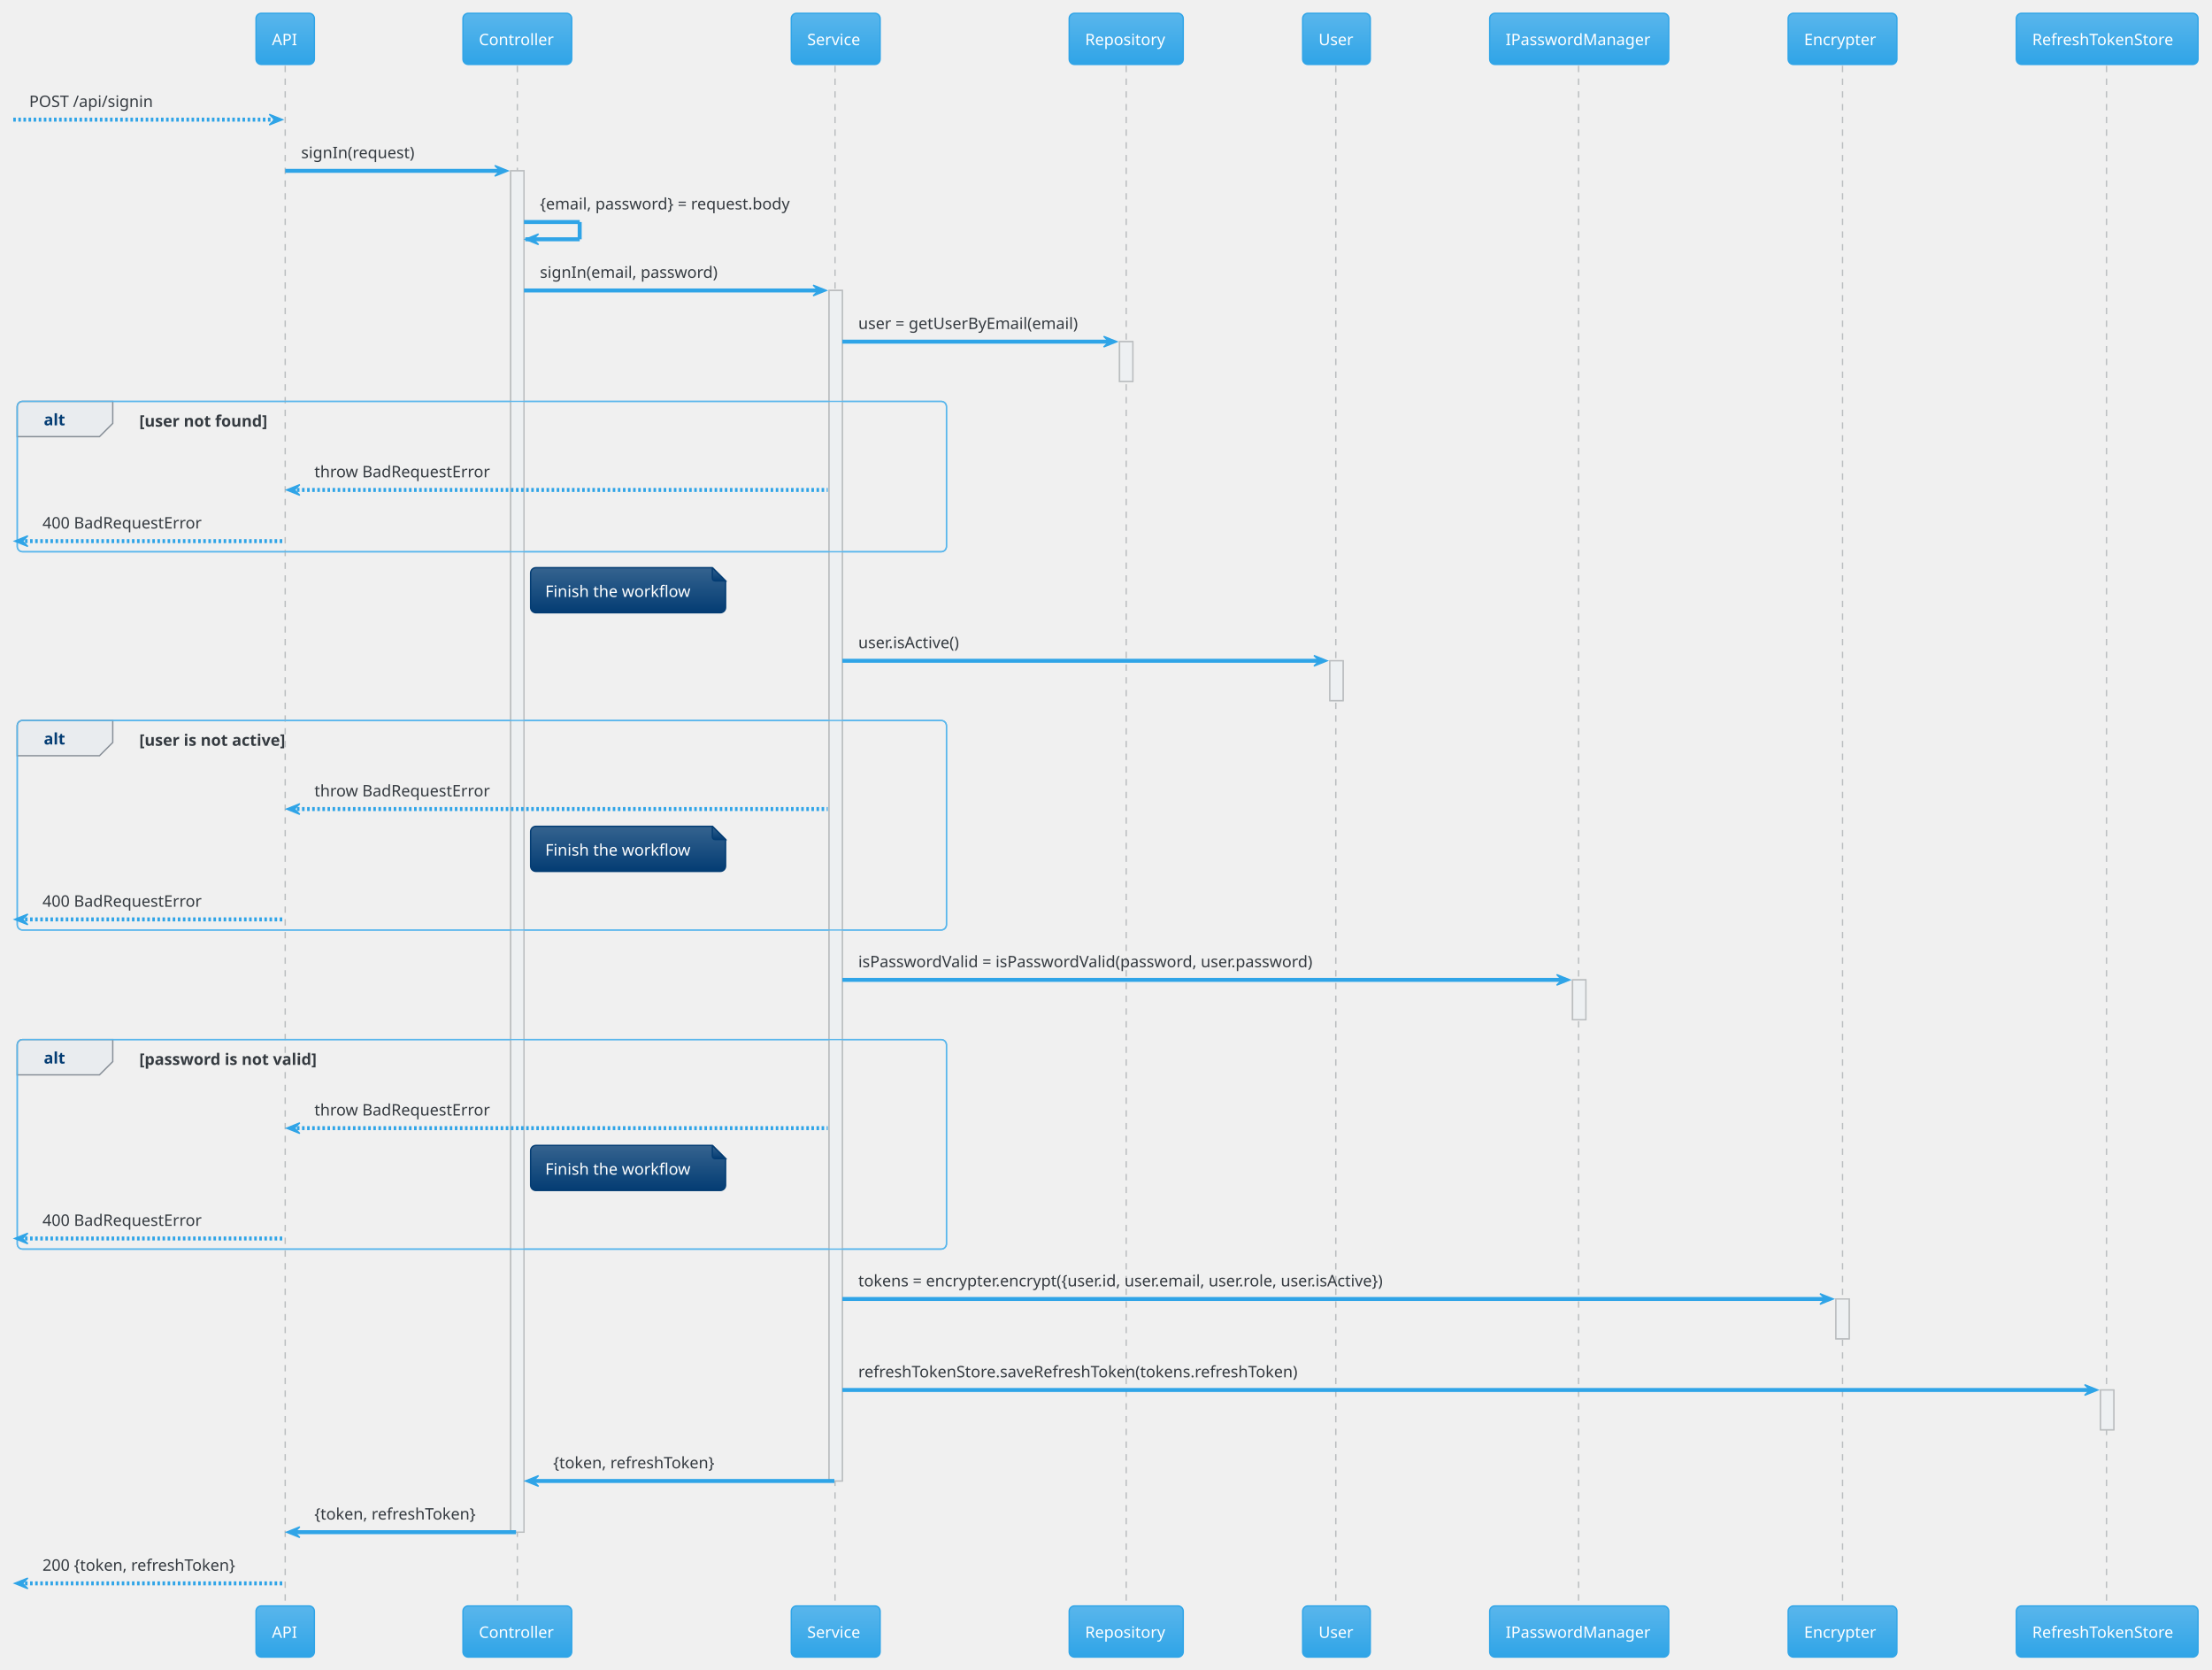
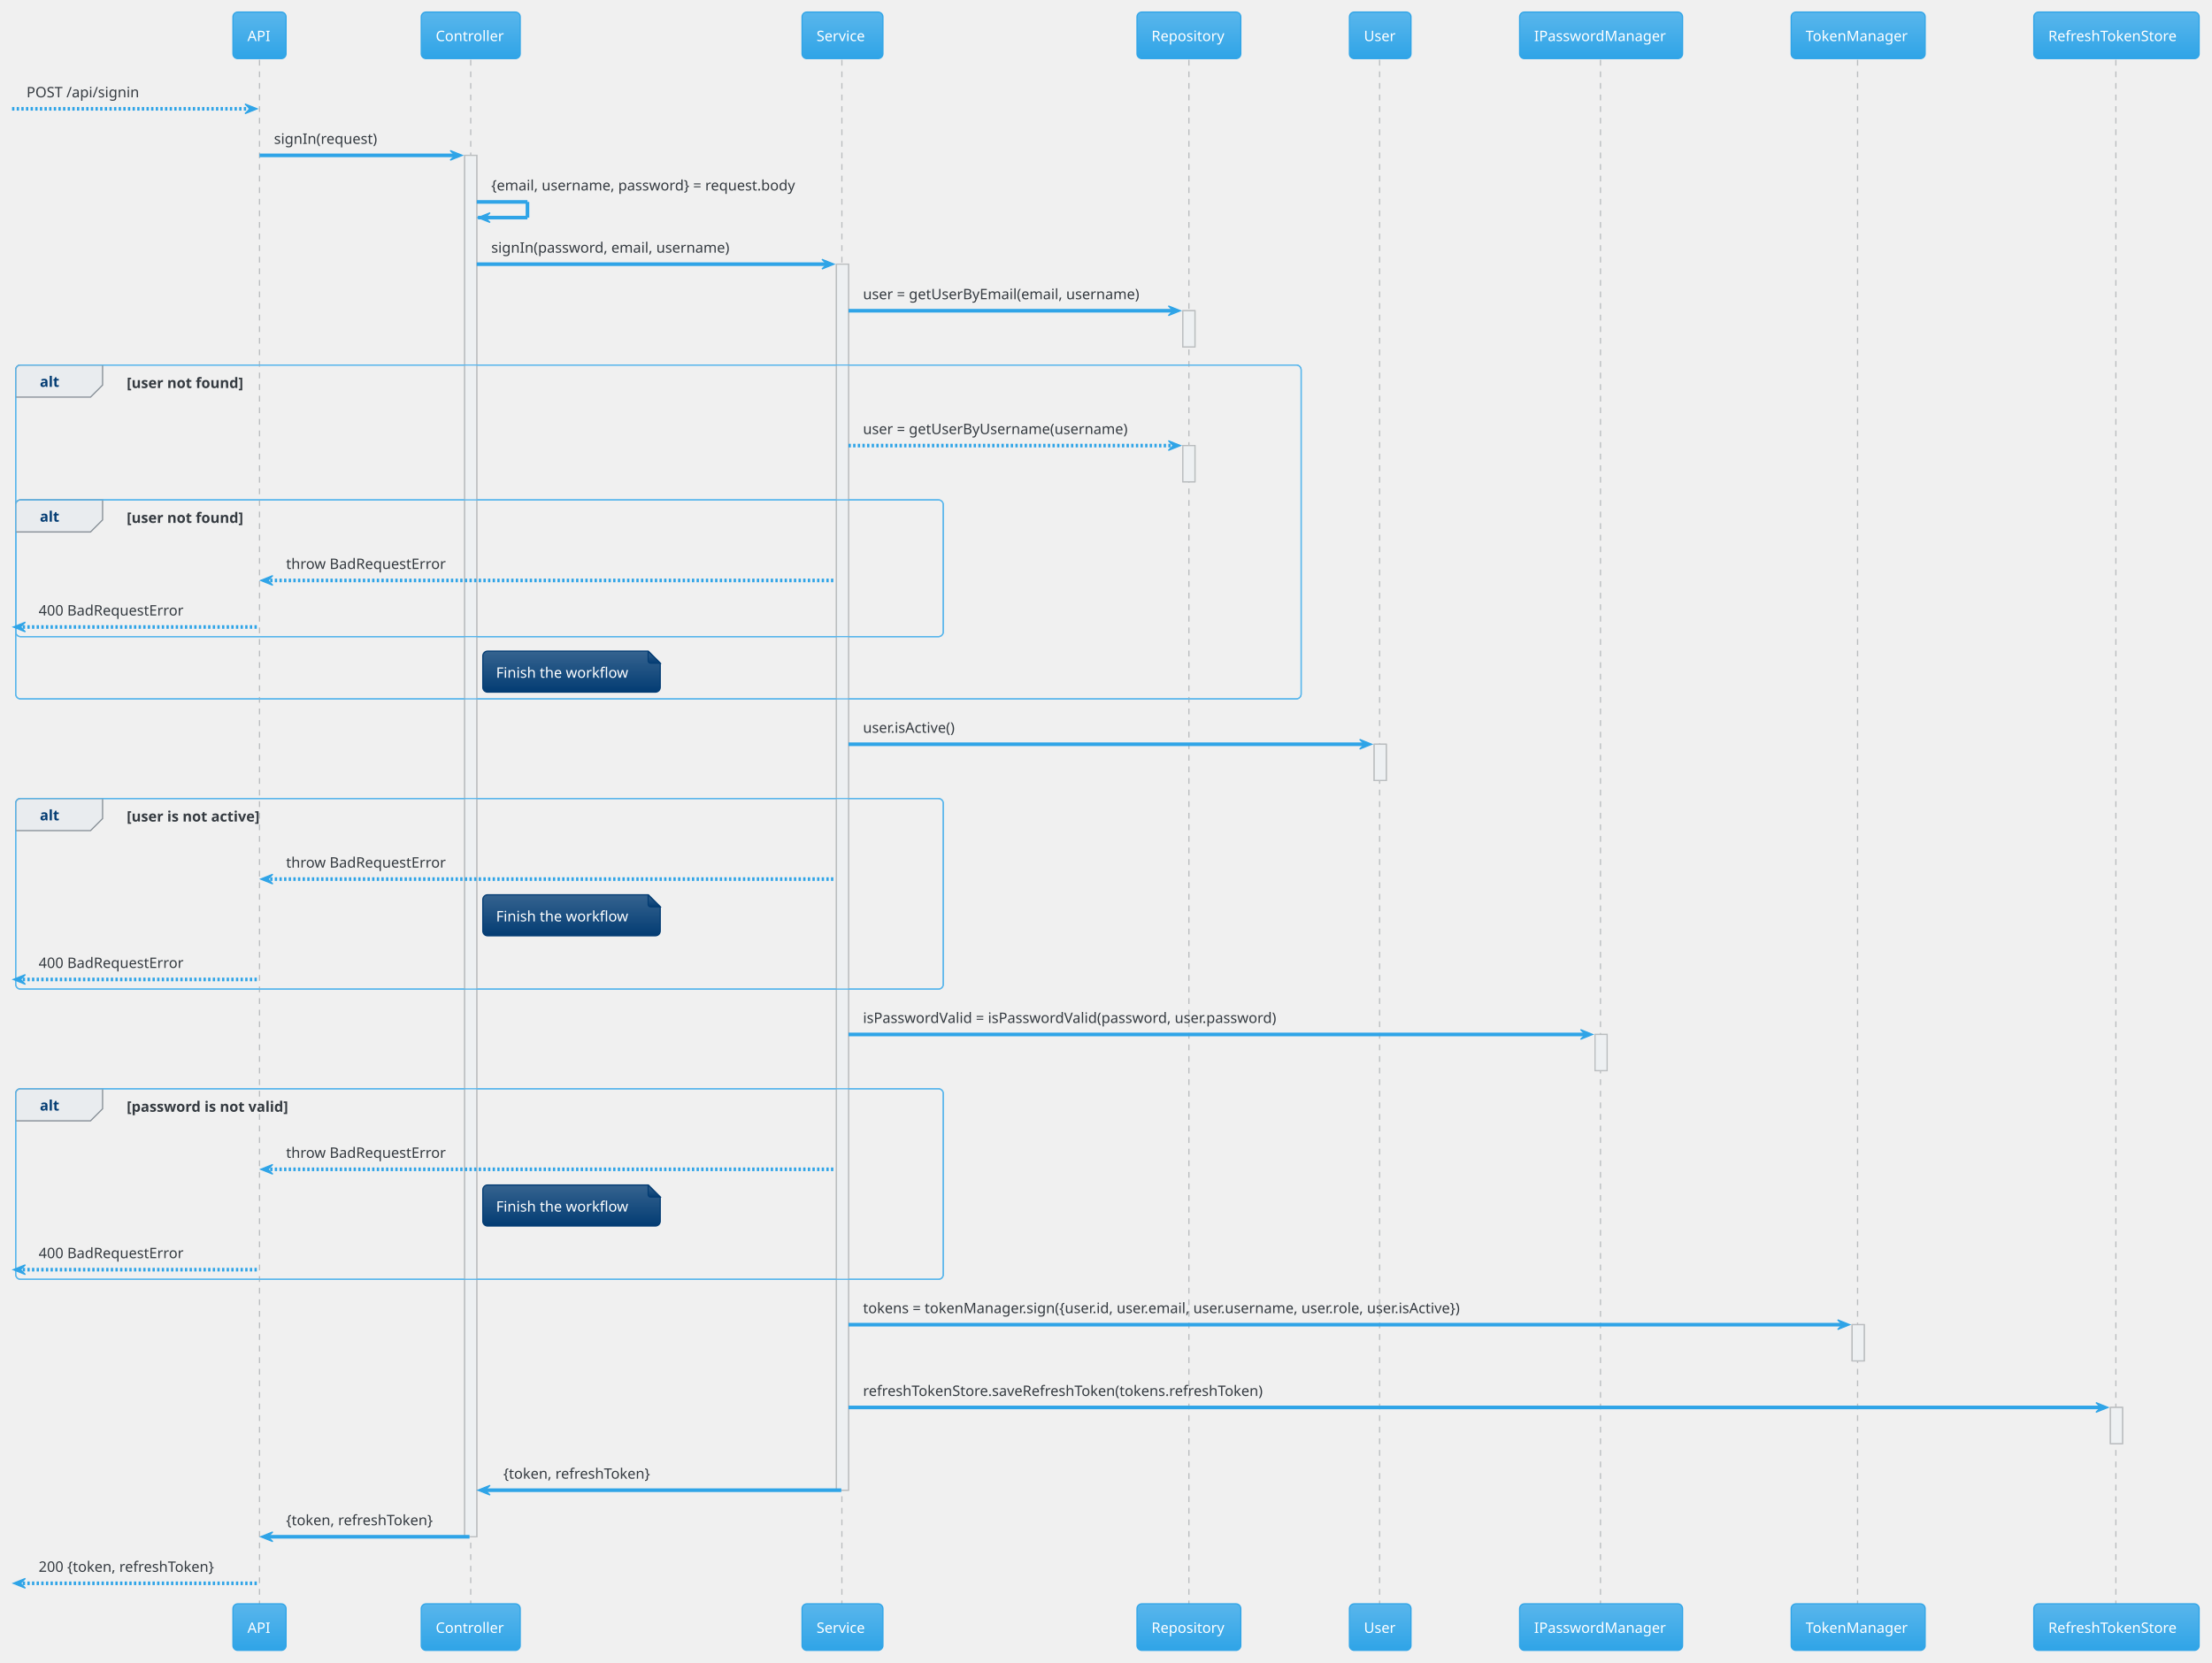
- <svg xmlns="http://www.w3.org/2000/svg" contentStyleType="text/css" height="1311.458px" preserveAspectRatio="none" style="width:1737px;height:1311px;" version="1.1" viewBox="0 0 1737 1311" width="1737.5px" zoomAndPan="magnify">
+ <svg xmlns="http://www.w3.org/2000/svg" contentStyleType="text/css" height="1435.417px" preserveAspectRatio="none" style="width:1909px;height:1435px;" version="1.1" viewBox="0 0 1909 1435" width="1909.375px" zoomAndPan="magnify">
  <defs>
-     <linearGradient id="gxupwknqkyys20" x1="50%" x2="50%" y1="0%" y2="100%">
+     <linearGradient id="gibbcg95zf14k0" x1="50%" x2="50%" y1="0%" y2="100%">
      <stop offset="0%" stop-color="#59B6EC" />
      <stop offset="100%" stop-color="#2FA4E7" />
    </linearGradient>
-     <linearGradient id="gxupwknqkyys21" x1="50%" x2="50%" y1="0%" y2="100%">
+     <linearGradient id="gibbcg95zf14k1" x1="50%" x2="50%" y1="0%" y2="100%">
      <stop offset="0%" stop-color="#35638F" />
      <stop offset="100%" stop-color="#033C73" />
    </linearGradient>
  </defs>
  <g>
-     <rect fill="#EDF0F2" height="1068.766" style="stroke:#BABDBF;stroke-width:1.042;" width="10.417" x="401.042" y="134.117" />
-     <rect fill="#EDF0F2" height="934.65" style="stroke:#BABDBF;stroke-width:1.042;" width="10.417" x="651.042" y="228.042" />
-     <rect fill="#EDF0F2" height="31.25" style="stroke:#BABDBF;stroke-width:1.042;" width="10.417" x="879.167" y="268.233" />
-     <rect fill="#EDF0F2" height="31.25" style="stroke:#BABDBF;stroke-width:1.042;" width="10.417" x="1044.271" y="518.758" />
-     <rect fill="#EDF0F2" height="31.25" style="stroke:#BABDBF;stroke-width:1.042;" width="10.417" x="1234.896" y="769.283" />
-     <rect fill="#EDF0F2" height="31.25" style="stroke:#BABDBF;stroke-width:1.042;" width="10.417" x="1441.667" y="1019.808" />
-     <rect fill="#EDF0F2" height="31.25" style="stroke:#BABDBF;stroke-width:1.042;" width="10.417" x="1649.479" y="1091.25" />
-     <rect fill="none" height="118.058" rx="4.167" ry="4.167" style="stroke:#59B6EC;stroke-width:1.042;" width="729.688" x="13.542" y="315.108" />
-     <rect fill="none" height="164.5" rx="4.167" ry="4.167" style="stroke:#59B6EC;stroke-width:1.042;" width="729.688" x="13.542" y="565.633" />
-     <rect fill="none" height="164.5" rx="4.167" ry="4.167" style="stroke:#59B6EC;stroke-width:1.042;" width="729.688" x="13.542" y="816.158" />
-     <line style="stroke:#BABDBF;stroke-width:1.042;stroke-dasharray:5.0,5.0;" x1="223.958" x2="223.958" y1="51.65" y2="1261.824" />
-     <line style="stroke:#BABDBF;stroke-width:1.042;stroke-dasharray:5.0,5.0;" x1="406.25" x2="406.25" y1="51.65" y2="1261.824" />
-     <line style="stroke:#BABDBF;stroke-width:1.042;stroke-dasharray:5.0,5.0;" x1="655.729" x2="655.729" y1="51.65" y2="1261.824" />
-     <line style="stroke:#BABDBF;stroke-width:1.042;stroke-dasharray:5.0,5.0;" x1="884.375" x2="884.375" y1="51.65" y2="1261.824" />
-     <line style="stroke:#BABDBF;stroke-width:1.042;stroke-dasharray:5.0,5.0;" x1="1048.958" x2="1048.958" y1="51.65" y2="1261.824" />
-     <line style="stroke:#BABDBF;stroke-width:1.042;stroke-dasharray:5.0,5.0;" x1="1239.583" x2="1239.583" y1="51.65" y2="1261.824" />
-     <line style="stroke:#BABDBF;stroke-width:1.042;stroke-dasharray:5.0,5.0;" x1="1446.875" x2="1446.875" y1="51.65" y2="1261.824" />
-     <line style="stroke:#BABDBF;stroke-width:1.042;stroke-dasharray:5.0,5.0;" x1="1654.167" x2="1654.167" y1="51.65" y2="1261.824" />
-     <rect fill="url(#gxupwknqkyys20)" height="40.192" rx="4.167" ry="4.167" style="stroke:#2FA4E7;stroke-width:1.042;" width="45.833" x="201.042" y="10.417" />
+     <rect fill="#EDF0F2" height="1192.466" style="stroke:#BABDBF;stroke-width:1.042;" width="10.417" x="401.042" y="134.117" />
+     <rect fill="#EDF0F2" height="1058.35" style="stroke:#BABDBF;stroke-width:1.042;" width="10.417" x="721.875" y="228.042" />
+     <rect fill="#EDF0F2" height="31.25" style="stroke:#BABDBF;stroke-width:1.042;" width="10.417" x="1020.833" y="268.233" />
+     <rect fill="#EDF0F2" height="31.25" style="stroke:#BABDBF;stroke-width:1.042;" width="10.417" x="1020.833" y="384.642" />
+     <rect fill="#EDF0F2" height="31.25" style="stroke:#BABDBF;stroke-width:1.042;" width="10.417" x="1185.938" y="642.458" />
+     <rect fill="#EDF0F2" height="31.25" style="stroke:#BABDBF;stroke-width:1.042;" width="10.417" x="1376.562" y="892.983" />
+     <rect fill="#EDF0F2" height="31.25" style="stroke:#BABDBF;stroke-width:1.042;" width="10.417" x="1598.438" y="1143.508" />
+     <rect fill="#EDF0F2" height="31.25" style="stroke:#BABDBF;stroke-width:1.042;" width="10.417" x="1821.354" y="1214.949" />
+     <rect fill="none" height="288.2" rx="4.167" ry="4.167" style="stroke:#59B6EC;stroke-width:1.042;" width="1109.375" x="13.542" y="315.108" />
+     <rect fill="none" height="118.058" rx="4.167" ry="4.167" style="stroke:#59B6EC;stroke-width:1.042;" width="800.521" x="13.542" y="431.517" />
+     <rect fill="none" height="164.5" rx="4.167" ry="4.167" style="stroke:#59B6EC;stroke-width:1.042;" width="800.521" x="13.542" y="689.333" />
+     <rect fill="none" height="164.5" rx="4.167" ry="4.167" style="stroke:#59B6EC;stroke-width:1.042;" width="800.521" x="13.542" y="939.858" />
+     <line style="stroke:#BABDBF;stroke-width:1.042;stroke-dasharray:5.0,5.0;" x1="223.958" x2="223.958" y1="51.65" y2="1385.524" />
+     <line style="stroke:#BABDBF;stroke-width:1.042;stroke-dasharray:5.0,5.0;" x1="406.25" x2="406.25" y1="51.65" y2="1385.524" />
+     <line style="stroke:#BABDBF;stroke-width:1.042;stroke-dasharray:5.0,5.0;" x1="726.562" x2="726.562" y1="51.65" y2="1385.524" />
+     <line style="stroke:#BABDBF;stroke-width:1.042;stroke-dasharray:5.0,5.0;" x1="1026.042" x2="1026.042" y1="51.65" y2="1385.524" />
+     <line style="stroke:#BABDBF;stroke-width:1.042;stroke-dasharray:5.0,5.0;" x1="1190.625" x2="1190.625" y1="51.65" y2="1385.524" />
+     <line style="stroke:#BABDBF;stroke-width:1.042;stroke-dasharray:5.0,5.0;" x1="1381.25" x2="1381.25" y1="51.65" y2="1385.524" />
+     <line style="stroke:#BABDBF;stroke-width:1.042;stroke-dasharray:5.0,5.0;" x1="1603.125" x2="1603.125" y1="51.65" y2="1385.524" />
+     <line style="stroke:#BABDBF;stroke-width:1.042;stroke-dasharray:5.0,5.0;" x1="1826.042" x2="1826.042" y1="51.65" y2="1385.524" />
+     <rect fill="url(#gibbcg95zf14k0)" height="40.192" rx="4.167" ry="4.167" style="stroke:#2FA4E7;stroke-width:1.042;" width="45.833" x="201.042" y="10.417" />
    <text fill="#FFFFFF" font-family="Verdana" font-size="12.5" lengthAdjust="spacing" textLength="20.833" x="213.542" y="35.484">API</text>
-     <rect fill="url(#gxupwknqkyys20)" height="40.192" rx="4.167" ry="4.167" style="stroke:#2FA4E7;stroke-width:1.042;" width="45.833" x="201.042" y="1260.783" />
-     <text fill="#FFFFFF" font-family="Verdana" font-size="12.5" lengthAdjust="spacing" textLength="20.833" x="213.542" y="1285.85">API</text>
-     <rect fill="url(#gxupwknqkyys20)" height="40.192" rx="4.167" ry="4.167" style="stroke:#2FA4E7;stroke-width:1.042;" width="85.417" x="363.542" y="10.417" />
+     <rect fill="url(#gibbcg95zf14k0)" height="40.192" rx="4.167" ry="4.167" style="stroke:#2FA4E7;stroke-width:1.042;" width="45.833" x="201.042" y="1384.483" />
+     <text fill="#FFFFFF" font-family="Verdana" font-size="12.5" lengthAdjust="spacing" textLength="20.833" x="213.542" y="1409.55">API</text>
+     <rect fill="url(#gibbcg95zf14k0)" height="40.192" rx="4.167" ry="4.167" style="stroke:#2FA4E7;stroke-width:1.042;" width="85.417" x="363.542" y="10.417" />
    <text fill="#FFFFFF" font-family="Verdana" font-size="12.5" lengthAdjust="spacing" textLength="60.417" x="376.042" y="35.484">Controller</text>
-     <rect fill="url(#gxupwknqkyys20)" height="40.192" rx="4.167" ry="4.167" style="stroke:#2FA4E7;stroke-width:1.042;" width="85.417" x="363.542" y="1260.783" />
-     <text fill="#FFFFFF" font-family="Verdana" font-size="12.5" lengthAdjust="spacing" textLength="60.417" x="376.042" y="1285.85">Controller</text>
-     <rect fill="url(#gxupwknqkyys20)" height="40.192" rx="4.167" ry="4.167" style="stroke:#2FA4E7;stroke-width:1.042;" width="69.792" x="621.354" y="10.417" />
-     <text fill="#FFFFFF" font-family="Verdana" font-size="12.5" lengthAdjust="spacing" textLength="44.792" x="633.854" y="35.484">Service</text>
-     <rect fill="url(#gxupwknqkyys20)" height="40.192" rx="4.167" ry="4.167" style="stroke:#2FA4E7;stroke-width:1.042;" width="69.792" x="621.354" y="1260.783" />
-     <text fill="#FFFFFF" font-family="Verdana" font-size="12.5" lengthAdjust="spacing" textLength="44.792" x="633.854" y="1285.85">Service</text>
-     <rect fill="url(#gxupwknqkyys20)" height="40.192" rx="4.167" ry="4.167" style="stroke:#2FA4E7;stroke-width:1.042;" width="89.583" x="839.583" y="10.417" />
-     <text fill="#FFFFFF" font-family="Verdana" font-size="12.5" lengthAdjust="spacing" textLength="64.583" x="852.083" y="35.484">Repository</text>
-     <rect fill="url(#gxupwknqkyys20)" height="40.192" rx="4.167" ry="4.167" style="stroke:#2FA4E7;stroke-width:1.042;" width="89.583" x="839.583" y="1260.783" />
-     <text fill="#FFFFFF" font-family="Verdana" font-size="12.5" lengthAdjust="spacing" textLength="64.583" x="852.083" y="1285.85">Repository</text>
-     <rect fill="url(#gxupwknqkyys20)" height="40.192" rx="4.167" ry="4.167" style="stroke:#2FA4E7;stroke-width:1.042;" width="53.125" x="1022.917" y="10.417" />
-     <text fill="#FFFFFF" font-family="Verdana" font-size="12.5" lengthAdjust="spacing" textLength="28.125" x="1035.417" y="35.484">User</text>
-     <rect fill="url(#gxupwknqkyys20)" height="40.192" rx="4.167" ry="4.167" style="stroke:#2FA4E7;stroke-width:1.042;" width="53.125" x="1022.917" y="1260.783" />
-     <text fill="#FFFFFF" font-family="Verdana" font-size="12.5" lengthAdjust="spacing" textLength="28.125" x="1035.417" y="1285.85">User</text>
-     <rect fill="url(#gxupwknqkyys20)" height="40.192" rx="4.167" ry="4.167" style="stroke:#2FA4E7;stroke-width:1.042;" width="140.625" x="1169.792" y="10.417" />
-     <text fill="#FFFFFF" font-family="Verdana" font-size="12.5" lengthAdjust="spacing" textLength="115.625" x="1182.292" y="35.484">IPasswordManager</text>
-     <rect fill="url(#gxupwknqkyys20)" height="40.192" rx="4.167" ry="4.167" style="stroke:#2FA4E7;stroke-width:1.042;" width="140.625" x="1169.792" y="1260.783" />
-     <text fill="#FFFFFF" font-family="Verdana" font-size="12.5" lengthAdjust="spacing" textLength="115.625" x="1182.292" y="1285.85">IPasswordManager</text>
-     <rect fill="url(#gxupwknqkyys20)" height="40.192" rx="4.167" ry="4.167" style="stroke:#2FA4E7;stroke-width:1.042;" width="85.417" x="1404.167" y="10.417" />
-     <text fill="#FFFFFF" font-family="Verdana" font-size="12.5" lengthAdjust="spacing" textLength="60.417" x="1416.667" y="35.484">Encrypter</text>
-     <rect fill="url(#gxupwknqkyys20)" height="40.192" rx="4.167" ry="4.167" style="stroke:#2FA4E7;stroke-width:1.042;" width="85.417" x="1404.167" y="1260.783" />
-     <text fill="#FFFFFF" font-family="Verdana" font-size="12.5" lengthAdjust="spacing" textLength="60.417" x="1416.667" y="1285.85">Encrypter</text>
-     <rect fill="url(#gxupwknqkyys20)" height="40.192" rx="4.167" ry="4.167" style="stroke:#2FA4E7;stroke-width:1.042;" width="142.708" x="1583.333" y="10.417" />
-     <text fill="#FFFFFF" font-family="Verdana" font-size="12.5" lengthAdjust="spacing" textLength="117.708" x="1595.833" y="35.484">RefreshTokenStore</text>
-     <rect fill="url(#gxupwknqkyys20)" height="40.192" rx="4.167" ry="4.167" style="stroke:#2FA4E7;stroke-width:1.042;" width="142.708" x="1583.333" y="1260.783" />
-     <text fill="#FFFFFF" font-family="Verdana" font-size="12.5" lengthAdjust="spacing" textLength="117.708" x="1595.833" y="1285.85">RefreshTokenStore</text>
-     <rect fill="#EDF0F2" height="1068.766" style="stroke:#BABDBF;stroke-width:1.042;" width="10.417" x="401.042" y="134.117" />
-     <rect fill="#EDF0F2" height="934.65" style="stroke:#BABDBF;stroke-width:1.042;" width="10.417" x="651.042" y="228.042" />
-     <rect fill="#EDF0F2" height="31.25" style="stroke:#BABDBF;stroke-width:1.042;" width="10.417" x="879.167" y="268.233" />
-     <rect fill="#EDF0F2" height="31.25" style="stroke:#BABDBF;stroke-width:1.042;" width="10.417" x="1044.271" y="518.758" />
-     <rect fill="#EDF0F2" height="31.25" style="stroke:#BABDBF;stroke-width:1.042;" width="10.417" x="1234.896" y="769.283" />
-     <rect fill="#EDF0F2" height="31.25" style="stroke:#BABDBF;stroke-width:1.042;" width="10.417" x="1441.667" y="1019.808" />
-     <rect fill="#EDF0F2" height="31.25" style="stroke:#BABDBF;stroke-width:1.042;" width="10.417" x="1649.479" y="1091.25" />
+     <rect fill="url(#gibbcg95zf14k0)" height="40.192" rx="4.167" ry="4.167" style="stroke:#2FA4E7;stroke-width:1.042;" width="85.417" x="363.542" y="1384.483" />
+     <text fill="#FFFFFF" font-family="Verdana" font-size="12.5" lengthAdjust="spacing" textLength="60.417" x="376.042" y="1409.55">Controller</text>
+     <rect fill="url(#gibbcg95zf14k0)" height="40.192" rx="4.167" ry="4.167" style="stroke:#2FA4E7;stroke-width:1.042;" width="69.792" x="692.188" y="10.417" />
+     <text fill="#FFFFFF" font-family="Verdana" font-size="12.5" lengthAdjust="spacing" textLength="44.792" x="704.688" y="35.484">Service</text>
+     <rect fill="url(#gibbcg95zf14k0)" height="40.192" rx="4.167" ry="4.167" style="stroke:#2FA4E7;stroke-width:1.042;" width="69.792" x="692.188" y="1384.483" />
+     <text fill="#FFFFFF" font-family="Verdana" font-size="12.5" lengthAdjust="spacing" textLength="44.792" x="704.688" y="1409.55">Service</text>
+     <rect fill="url(#gibbcg95zf14k0)" height="40.192" rx="4.167" ry="4.167" style="stroke:#2FA4E7;stroke-width:1.042;" width="89.583" x="981.25" y="10.417" />
+     <text fill="#FFFFFF" font-family="Verdana" font-size="12.5" lengthAdjust="spacing" textLength="64.583" x="993.75" y="35.484">Repository</text>
+     <rect fill="url(#gibbcg95zf14k0)" height="40.192" rx="4.167" ry="4.167" style="stroke:#2FA4E7;stroke-width:1.042;" width="89.583" x="981.25" y="1384.483" />
+     <text fill="#FFFFFF" font-family="Verdana" font-size="12.5" lengthAdjust="spacing" textLength="64.583" x="993.75" y="1409.55">Repository</text>
+     <rect fill="url(#gibbcg95zf14k0)" height="40.192" rx="4.167" ry="4.167" style="stroke:#2FA4E7;stroke-width:1.042;" width="53.125" x="1164.583" y="10.417" />
+     <text fill="#FFFFFF" font-family="Verdana" font-size="12.5" lengthAdjust="spacing" textLength="28.125" x="1177.083" y="35.484">User</text>
+     <rect fill="url(#gibbcg95zf14k0)" height="40.192" rx="4.167" ry="4.167" style="stroke:#2FA4E7;stroke-width:1.042;" width="53.125" x="1164.583" y="1384.483" />
+     <text fill="#FFFFFF" font-family="Verdana" font-size="12.5" lengthAdjust="spacing" textLength="28.125" x="1177.083" y="1409.55">User</text>
+     <rect fill="url(#gibbcg95zf14k0)" height="40.192" rx="4.167" ry="4.167" style="stroke:#2FA4E7;stroke-width:1.042;" width="140.625" x="1311.458" y="10.417" />
+     <text fill="#FFFFFF" font-family="Verdana" font-size="12.5" lengthAdjust="spacing" textLength="115.625" x="1323.958" y="35.484">IPasswordManager</text>
+     <rect fill="url(#gibbcg95zf14k0)" height="40.192" rx="4.167" ry="4.167" style="stroke:#2FA4E7;stroke-width:1.042;" width="140.625" x="1311.458" y="1384.483" />
+     <text fill="#FFFFFF" font-family="Verdana" font-size="12.5" lengthAdjust="spacing" textLength="115.625" x="1323.958" y="1409.55">IPasswordManager</text>
+     <rect fill="url(#gibbcg95zf14k0)" height="40.192" rx="4.167" ry="4.167" style="stroke:#2FA4E7;stroke-width:1.042;" width="115.625" x="1545.833" y="10.417" />
+     <text fill="#FFFFFF" font-family="Verdana" font-size="12.5" lengthAdjust="spacing" textLength="90.625" x="1558.333" y="35.484">TokenManager</text>
+     <rect fill="url(#gibbcg95zf14k0)" height="40.192" rx="4.167" ry="4.167" style="stroke:#2FA4E7;stroke-width:1.042;" width="115.625" x="1545.833" y="1384.483" />
+     <text fill="#FFFFFF" font-family="Verdana" font-size="12.5" lengthAdjust="spacing" textLength="90.625" x="1558.333" y="1409.55">TokenManager</text>
+     <rect fill="url(#gibbcg95zf14k0)" height="40.192" rx="4.167" ry="4.167" style="stroke:#2FA4E7;stroke-width:1.042;" width="142.708" x="1755.208" y="10.417" />
+     <text fill="#FFFFFF" font-family="Verdana" font-size="12.5" lengthAdjust="spacing" textLength="117.708" x="1767.708" y="35.484">RefreshTokenStore</text>
+     <rect fill="url(#gibbcg95zf14k0)" height="40.192" rx="4.167" ry="4.167" style="stroke:#2FA4E7;stroke-width:1.042;" width="142.708" x="1755.208" y="1384.483" />
+     <text fill="#FFFFFF" font-family="Verdana" font-size="12.5" lengthAdjust="spacing" textLength="117.708" x="1767.708" y="1409.55">RefreshTokenStore</text>
+     <rect fill="#EDF0F2" height="1192.466" style="stroke:#BABDBF;stroke-width:1.042;" width="10.417" x="401.042" y="134.117" />
+     <rect fill="#EDF0F2" height="1058.35" style="stroke:#BABDBF;stroke-width:1.042;" width="10.417" x="721.875" y="228.042" />
+     <rect fill="#EDF0F2" height="31.25" style="stroke:#BABDBF;stroke-width:1.042;" width="10.417" x="1020.833" y="268.233" />
+     <rect fill="#EDF0F2" height="31.25" style="stroke:#BABDBF;stroke-width:1.042;" width="10.417" x="1020.833" y="384.642" />
+     <rect fill="#EDF0F2" height="31.25" style="stroke:#BABDBF;stroke-width:1.042;" width="10.417" x="1185.938" y="642.458" />
+     <rect fill="#EDF0F2" height="31.25" style="stroke:#BABDBF;stroke-width:1.042;" width="10.417" x="1376.562" y="892.983" />
+     <rect fill="#EDF0F2" height="31.25" style="stroke:#BABDBF;stroke-width:1.042;" width="10.417" x="1598.438" y="1143.508" />
+     <rect fill="#EDF0F2" height="31.25" style="stroke:#BABDBF;stroke-width:1.042;" width="10.417" x="1821.354" y="1214.949" />
    <polygon fill="#2FA4E7" points="211.458,89.758,221.875,93.925,211.458,98.092,215.625,93.925" style="stroke:#2FA4E7;stroke-width:1.042;" />
    <line style="stroke:#2FA4E7;stroke-width:3.125;stroke-dasharray:2.0,2.0;" x1="10.417" x2="217.708" y1="93.925" y2="93.925" />
    <text fill="#343A40" font-family="Verdana" font-size="12.5" lengthAdjust="spacing" textLength="101.042" x="22.917" y="84.009">POST /api/signin</text>
    <polygon fill="#2FA4E7" points="388.542,129.95,398.958,134.117,388.542,138.283,392.708,134.117" style="stroke:#2FA4E7;stroke-width:1.042;" />
    <line style="stroke:#2FA4E7;stroke-width:3.125;" x1="223.958" x2="394.792" y1="134.117" y2="134.117" />
    <text fill="#343A40" font-family="Verdana" font-size="12.5" lengthAdjust="spacing" textLength="95.833" x="236.458" y="124.2">signIn(request)</text>
    <line style="stroke:#2FA4E7;stroke-width:3.125;" x1="411.458" x2="455.208" y1="174.308" y2="174.308" />
    <line style="stroke:#2FA4E7;stroke-width:3.125;" x1="455.208" x2="455.208" y1="174.308" y2="187.85" />
    <line style="stroke:#2FA4E7;stroke-width:3.125;" x1="412.5" x2="455.208" y1="187.85" y2="187.85" />
    <polygon fill="#2FA4E7" points="422.917,183.683,412.5,187.85,422.917,192.017,418.75,187.85" style="stroke:#2FA4E7;stroke-width:1.042;" />
-     <text fill="#343A40" font-family="Verdana" font-size="12.5" lengthAdjust="spacing" textLength="214.583" x="423.958" y="164.392">{email, password} = request.body</text>
-     <polygon fill="#2FA4E7" points="638.542,223.875,648.958,228.042,638.542,232.208,642.708,228.042" style="stroke:#2FA4E7;stroke-width:1.042;" />
-     <line style="stroke:#2FA4E7;stroke-width:3.125;" x1="411.458" x2="644.792" y1="228.042" y2="228.042" />
-     <text fill="#343A40" font-family="Verdana" font-size="12.5" lengthAdjust="spacing" textLength="147.917" x="423.958" y="218.125">signIn(email, password)</text>
-     <polygon fill="#2FA4E7" points="866.667,264.067,877.083,268.233,866.667,272.4,870.833,268.233" style="stroke:#2FA4E7;stroke-width:1.042;" />
-     <line style="stroke:#2FA4E7;stroke-width:3.125;" x1="661.458" x2="872.917" y1="268.233" y2="268.233" />
-     <text fill="#343A40" font-family="Verdana" font-size="12.5" lengthAdjust="spacing" textLength="187.5" x="673.958" y="258.317">user = getUserByEmail(email)</text>
+     <text fill="#343A40" font-family="Verdana" font-size="12.5" lengthAdjust="spacing" textLength="285.417" x="423.958" y="164.392">{email, username, password} = request.body</text>
+     <polygon fill="#2FA4E7" points="709.375,223.875,719.792,228.042,709.375,232.208,713.542,228.042" style="stroke:#2FA4E7;stroke-width:1.042;" />
+     <line style="stroke:#2FA4E7;stroke-width:3.125;" x1="411.458" x2="715.625" y1="228.042" y2="228.042" />
+     <text fill="#343A40" font-family="Verdana" font-size="12.5" lengthAdjust="spacing" textLength="218.75" x="423.958" y="218.125">signIn(password, email, username)</text>
+     <polygon fill="#2FA4E7" points="1008.333,264.067,1018.75,268.233,1008.333,272.4,1012.5,268.233" style="stroke:#2FA4E7;stroke-width:1.042;" />
+     <line style="stroke:#2FA4E7;stroke-width:3.125;" x1="732.292" x2="1014.583" y1="268.233" y2="268.233" />
+     <text fill="#343A40" font-family="Verdana" font-size="12.5" lengthAdjust="spacing" textLength="258.333" x="744.792" y="258.317">user = getUserByEmail(email, username)</text>
    <path d="M17.708,315.108 L88.542,315.108 L88.542,332.383 L78.125,342.8 L13.542,342.8 L13.542,319.275 A4.167,4.167 0 0 1 17.708,315.108 " fill="#E9ECEF" style="stroke:#868E96;stroke-width:1.042;" />
-     <rect fill="none" height="118.058" rx="4.167" ry="4.167" style="stroke:#59B6EC;stroke-width:1.042;" width="729.688" x="13.542" y="315.108" />
+     <rect fill="none" height="288.2" rx="4.167" ry="4.167" style="stroke:#59B6EC;stroke-width:1.042;" width="1109.375" x="13.542" y="315.108" />
    <text fill="#033C73" font-family="Verdana" font-size="12.5" font-weight="bold" lengthAdjust="spacing" textLength="17.708" x="34.375" y="333.925">alt</text>
    <text fill="#343A40" font-family="Verdana" font-size="12.5" font-weight="bold" lengthAdjust="spacing" textLength="117.708" x="109.375" y="334.967">[user not found]</text>
-     <polygon fill="#2FA4E7" points="235.417,380.475,225,384.642,235.417,388.808,231.25,384.642" style="stroke:#2FA4E7;stroke-width:1.042;" />
-     <line style="stroke:#2FA4E7;stroke-width:3.125;stroke-dasharray:2.0,2.0;" x1="229.167" x2="650" y1="384.642" y2="384.642" />
-     <text fill="#343A40" font-family="Verdana" font-size="12.5" lengthAdjust="spacing" textLength="144.792" x="246.875" y="374.725">throw BadRequestError</text>
-     <polygon fill="#2FA4E7" points="21.875,420.666,11.458,424.833,21.875,429,17.708,424.833" style="stroke:#2FA4E7;stroke-width:1.042;" />
-     <line style="stroke:#2FA4E7;stroke-width:3.125;stroke-dasharray:2.0,2.0;" x1="15.625" x2="222.917" y1="424.833" y2="424.833" />
-     <text fill="#343A40" font-family="Verdana" font-size="12.5" lengthAdjust="spacing" textLength="133.333" x="33.333" y="414.917">400 BadRequestError</text>
-     <path d="M416.667,449.833 L416.667,476.916 A4.167,4.167 0 0 0 420.833,481.083 L565.625,481.083 A4.167,4.167 0 0 0 569.792,476.916 L569.792,456.083 L559.375,445.666 L420.833,445.666 A4.167,4.167 0 0 0 416.667,449.833 " fill="url(#gxupwknqkyys21)" style="stroke:#033C73;stroke-width:1.042;" />
-     <path d="M559.375,445.666 L559.375,454 A2.083,2.083 0 0 0 561.458,456.083 L569.792,456.083 L559.375,445.666 " fill="url(#gxupwknqkyys21)" style="stroke:#033C73;stroke-width:1.042;" />
-     <text fill="#FFFFFF" font-family="Verdana" font-size="12.5" lengthAdjust="spacing" textLength="120.833" x="428.125" y="468.65">Finish the workflow</text>
-     <polygon fill="#2FA4E7" points="1031.771,514.591,1042.188,518.758,1031.771,522.925,1035.938,518.758" style="stroke:#2FA4E7;stroke-width:1.042;" />
-     <line style="stroke:#2FA4E7;stroke-width:3.125;" x1="661.458" x2="1038.021" y1="518.758" y2="518.758" />
-     <text fill="#343A40" font-family="Verdana" font-size="12.5" lengthAdjust="spacing" textLength="88.542" x="673.958" y="508.842">user.isActive()</text>
-     <path d="M17.708,565.633 L88.542,565.633 L88.542,582.908 L78.125,593.325 L13.542,593.325 L13.542,569.8 A4.167,4.167 0 0 1 17.708,565.633 " fill="#E9ECEF" style="stroke:#868E96;stroke-width:1.042;" />
-     <rect fill="none" height="164.5" rx="4.167" ry="4.167" style="stroke:#59B6EC;stroke-width:1.042;" width="729.688" x="13.542" y="565.633" />
-     <text fill="#033C73" font-family="Verdana" font-size="12.5" font-weight="bold" lengthAdjust="spacing" textLength="17.708" x="34.375" y="584.45">alt</text>
-     <text fill="#343A40" font-family="Verdana" font-size="12.5" font-weight="bold" lengthAdjust="spacing" textLength="134.375" x="109.375" y="585.492">[user is not active]</text>
-     <polygon fill="#2FA4E7" points="235.417,631,225,635.166,235.417,639.333,231.25,635.166" style="stroke:#2FA4E7;stroke-width:1.042;" />
-     <line style="stroke:#2FA4E7;stroke-width:3.125;stroke-dasharray:2.0,2.0;" x1="229.167" x2="650" y1="635.166" y2="635.166" />
-     <text fill="#343A40" font-family="Verdana" font-size="12.5" lengthAdjust="spacing" textLength="144.792" x="246.875" y="625.25">throw BadRequestError</text>
-     <path d="M416.667,652.875 L416.667,679.958 A4.167,4.167 0 0 0 420.833,684.125 L565.625,684.125 A4.167,4.167 0 0 0 569.792,679.958 L569.792,659.125 L559.375,648.708 L420.833,648.708 A4.167,4.167 0 0 0 416.667,652.875 " fill="url(#gxupwknqkyys21)" style="stroke:#033C73;stroke-width:1.042;" />
-     <path d="M559.375,648.708 L559.375,657.041 A2.083,2.083 0 0 0 561.458,659.125 L569.792,659.125 L559.375,648.708 " fill="url(#gxupwknqkyys21)" style="stroke:#033C73;stroke-width:1.042;" />
-     <text fill="#FFFFFF" font-family="Verdana" font-size="12.5" lengthAdjust="spacing" textLength="120.833" x="428.125" y="671.692">Finish the workflow</text>
-     <polygon fill="#2FA4E7" points="21.875,717.633,11.458,721.8,21.875,725.966,17.708,721.8" style="stroke:#2FA4E7;stroke-width:1.042;" />
-     <line style="stroke:#2FA4E7;stroke-width:3.125;stroke-dasharray:2.0,2.0;" x1="15.625" x2="222.917" y1="721.8" y2="721.8" />
-     <text fill="#343A40" font-family="Verdana" font-size="12.5" lengthAdjust="spacing" textLength="133.333" x="33.333" y="711.884">400 BadRequestError</text>
-     <polygon fill="#2FA4E7" points="1222.396,765.116,1232.812,769.283,1222.396,773.45,1226.562,769.283" style="stroke:#2FA4E7;stroke-width:1.042;" />
-     <line style="stroke:#2FA4E7;stroke-width:3.125;" x1="661.458" x2="1228.646" y1="769.283" y2="769.283" />
-     <text fill="#343A40" font-family="Verdana" font-size="12.5" lengthAdjust="spacing" textLength="375" x="673.958" y="759.367">isPasswordValid = isPasswordValid(password, user.password)</text>
-     <path d="M17.708,816.158 L88.542,816.158 L88.542,833.433 L78.125,843.85 L13.542,843.85 L13.542,820.325 A4.167,4.167 0 0 1 17.708,816.158 " fill="#E9ECEF" style="stroke:#868E96;stroke-width:1.042;" />
-     <rect fill="none" height="164.5" rx="4.167" ry="4.167" style="stroke:#59B6EC;stroke-width:1.042;" width="729.688" x="13.542" y="816.158" />
-     <text fill="#033C73" font-family="Verdana" font-size="12.5" font-weight="bold" lengthAdjust="spacing" textLength="17.708" x="34.375" y="834.975">alt</text>
-     <text fill="#343A40" font-family="Verdana" font-size="12.5" font-weight="bold" lengthAdjust="spacing" textLength="161.458" x="109.375" y="836.017">[password is not valid]</text>
-     <polygon fill="#2FA4E7" points="235.417,881.525,225,885.691,235.417,889.858,231.25,885.691" style="stroke:#2FA4E7;stroke-width:1.042;" />
-     <line style="stroke:#2FA4E7;stroke-width:3.125;stroke-dasharray:2.0,2.0;" x1="229.167" x2="650" y1="885.691" y2="885.691" />
-     <text fill="#343A40" font-family="Verdana" font-size="12.5" lengthAdjust="spacing" textLength="144.792" x="246.875" y="875.775">throw BadRequestError</text>
-     <path d="M416.667,903.4 L416.667,930.483 A4.167,4.167 0 0 0 420.833,934.65 L565.625,934.65 A4.167,4.167 0 0 0 569.792,930.483 L569.792,909.65 L559.375,899.233 L420.833,899.233 A4.167,4.167 0 0 0 416.667,903.4 " fill="url(#gxupwknqkyys21)" style="stroke:#033C73;stroke-width:1.042;" />
-     <path d="M559.375,899.233 L559.375,907.566 A2.083,2.083 0 0 0 561.458,909.65 L569.792,909.65 L559.375,899.233 " fill="url(#gxupwknqkyys21)" style="stroke:#033C73;stroke-width:1.042;" />
-     <text fill="#FFFFFF" font-family="Verdana" font-size="12.5" lengthAdjust="spacing" textLength="120.833" x="428.125" y="922.217">Finish the workflow</text>
-     <polygon fill="#2FA4E7" points="21.875,968.158,11.458,972.325,21.875,976.491,17.708,972.325" style="stroke:#2FA4E7;stroke-width:1.042;" />
-     <line style="stroke:#2FA4E7;stroke-width:3.125;stroke-dasharray:2.0,2.0;" x1="15.625" x2="222.917" y1="972.325" y2="972.325" />
-     <text fill="#343A40" font-family="Verdana" font-size="12.5" lengthAdjust="spacing" textLength="133.333" x="33.333" y="962.408">400 BadRequestError</text>
-     <polygon fill="#2FA4E7" points="1429.167,1015.641,1439.583,1019.808,1429.167,1023.975,1433.333,1019.808" style="stroke:#2FA4E7;stroke-width:1.042;" />
-     <line style="stroke:#2FA4E7;stroke-width:3.125;" x1="661.458" x2="1435.417" y1="1019.808" y2="1019.808" />
-     <text fill="#343A40" font-family="Verdana" font-size="12.5" lengthAdjust="spacing" textLength="461.458" x="673.958" y="1009.892">tokens = encrypter.encrypt({user.id, user.email, user.role, user.isActive})</text>
-     <polygon fill="#2FA4E7" points="1636.979,1087.083,1647.396,1091.25,1636.979,1095.416,1641.146,1091.25" style="stroke:#2FA4E7;stroke-width:1.042;" />
-     <line style="stroke:#2FA4E7;stroke-width:3.125;" x1="661.458" x2="1643.229" y1="1091.25" y2="1091.25" />
-     <text fill="#343A40" font-family="Verdana" font-size="12.5" lengthAdjust="spacing" textLength="368.75" x="673.958" y="1081.333">refreshTokenStore.saveRefreshToken(tokens.refreshToken)</text>
-     <polygon fill="#2FA4E7" points="422.917,1158.525,412.5,1162.691,422.917,1166.858,418.75,1162.691" style="stroke:#2FA4E7;stroke-width:1.042;" />
-     <line style="stroke:#2FA4E7;stroke-width:3.125;" x1="416.667" x2="655.208" y1="1162.691" y2="1162.691" />
-     <text fill="#343A40" font-family="Verdana" font-size="12.5" lengthAdjust="spacing" textLength="141.667" x="434.375" y="1152.775">{token, refreshToken}</text>
-     <polygon fill="#2FA4E7" points="235.417,1198.716,225,1202.883,235.417,1207.05,231.25,1202.883" style="stroke:#2FA4E7;stroke-width:1.042;" />
-     <line style="stroke:#2FA4E7;stroke-width:3.125;" x1="229.167" x2="405.208" y1="1202.883" y2="1202.883" />
-     <text fill="#343A40" font-family="Verdana" font-size="12.5" lengthAdjust="spacing" textLength="141.667" x="246.875" y="1192.967">{token, refreshToken}</text>
-     <polygon fill="#2FA4E7" points="21.875,1238.908,11.458,1243.074,21.875,1247.241,17.708,1243.074" style="stroke:#2FA4E7;stroke-width:1.042;" />
-     <line style="stroke:#2FA4E7;stroke-width:3.125;stroke-dasharray:2.0,2.0;" x1="15.625" x2="222.917" y1="1243.074" y2="1243.074" />
-     <text fill="#343A40" font-family="Verdana" font-size="12.5" lengthAdjust="spacing" textLength="170.833" x="33.333" y="1233.158">200 {token, refreshToken}</text>
+     <polygon fill="#2FA4E7" points="1008.333,380.475,1018.75,384.642,1008.333,388.808,1012.5,384.642" style="stroke:#2FA4E7;stroke-width:1.042;" />
+     <line style="stroke:#2FA4E7;stroke-width:3.125;stroke-dasharray:2.0,2.0;" x1="732.292" x2="1014.583" y1="384.642" y2="384.642" />
+     <text fill="#343A40" font-family="Verdana" font-size="12.5" lengthAdjust="spacing" textLength="245.833" x="744.792" y="374.725">user = getUserByUsername(username)</text>
+     <path d="M17.708,431.517 L88.542,431.517 L88.542,448.791 L78.125,459.208 L13.542,459.208 L13.542,435.683 A4.167,4.167 0 0 1 17.708,431.517 " fill="#E9ECEF" style="stroke:#868E96;stroke-width:1.042;" />
+     <rect fill="none" height="118.058" rx="4.167" ry="4.167" style="stroke:#59B6EC;stroke-width:1.042;" width="800.521" x="13.542" y="431.517" />
+     <text fill="#033C73" font-family="Verdana" font-size="12.5" font-weight="bold" lengthAdjust="spacing" textLength="17.708" x="34.375" y="450.334">alt</text>
+     <text fill="#343A40" font-family="Verdana" font-size="12.5" font-weight="bold" lengthAdjust="spacing" textLength="117.708" x="109.375" y="451.375">[user not found]</text>
+     <polygon fill="#2FA4E7" points="235.417,496.883,225,501.05,235.417,505.216,231.25,501.05" style="stroke:#2FA4E7;stroke-width:1.042;" />
+     <line style="stroke:#2FA4E7;stroke-width:3.125;stroke-dasharray:2.0,2.0;" x1="229.167" x2="720.833" y1="501.05" y2="501.05" />
+     <text fill="#343A40" font-family="Verdana" font-size="12.5" lengthAdjust="spacing" textLength="144.792" x="246.875" y="491.134">throw BadRequestError</text>
+     <polygon fill="#2FA4E7" points="21.875,537.075,11.458,541.241,21.875,545.408,17.708,541.241" style="stroke:#2FA4E7;stroke-width:1.042;" />
+     <line style="stroke:#2FA4E7;stroke-width:3.125;stroke-dasharray:2.0,2.0;" x1="15.625" x2="222.917" y1="541.241" y2="541.241" />
+     <text fill="#343A40" font-family="Verdana" font-size="12.5" lengthAdjust="spacing" textLength="133.333" x="33.333" y="531.325">400 BadRequestError</text>
+     <path d="M416.667,566.241 L416.667,593.325 A4.167,4.167 0 0 0 420.833,597.491 L565.625,597.491 A4.167,4.167 0 0 0 569.792,593.325 L569.792,572.491 L559.375,562.075 L420.833,562.075 A4.167,4.167 0 0 0 416.667,566.241 " fill="url(#gibbcg95zf14k1)" style="stroke:#033C73;stroke-width:1.042;" />
+     <path d="M559.375,562.075 L559.375,570.408 A2.083,2.083 0 0 0 561.458,572.491 L569.792,572.491 L559.375,562.075 " fill="url(#gibbcg95zf14k1)" style="stroke:#033C73;stroke-width:1.042;" />
+     <text fill="#FFFFFF" font-family="Verdana" font-size="12.5" lengthAdjust="spacing" textLength="120.833" x="428.125" y="585.059">Finish the workflow</text>
+     <polygon fill="#2FA4E7" points="1173.438,638.291,1183.854,642.458,1173.438,646.625,1177.604,642.458" style="stroke:#2FA4E7;stroke-width:1.042;" />
+     <line style="stroke:#2FA4E7;stroke-width:3.125;" x1="732.292" x2="1179.688" y1="642.458" y2="642.458" />
+     <text fill="#343A40" font-family="Verdana" font-size="12.5" lengthAdjust="spacing" textLength="88.542" x="744.792" y="632.542">user.isActive()</text>
+     <path d="M17.708,689.333 L88.542,689.333 L88.542,706.608 L78.125,717.025 L13.542,717.025 L13.542,693.5 A4.167,4.167 0 0 1 17.708,689.333 " fill="#E9ECEF" style="stroke:#868E96;stroke-width:1.042;" />
+     <rect fill="none" height="164.5" rx="4.167" ry="4.167" style="stroke:#59B6EC;stroke-width:1.042;" width="800.521" x="13.542" y="689.333" />
+     <text fill="#033C73" font-family="Verdana" font-size="12.5" font-weight="bold" lengthAdjust="spacing" textLength="17.708" x="34.375" y="708.15">alt</text>
+     <text fill="#343A40" font-family="Verdana" font-size="12.5" font-weight="bold" lengthAdjust="spacing" textLength="134.375" x="109.375" y="709.192">[user is not active]</text>
+     <polygon fill="#2FA4E7" points="235.417,754.7,225,758.866,235.417,763.033,231.25,758.866" style="stroke:#2FA4E7;stroke-width:1.042;" />
+     <line style="stroke:#2FA4E7;stroke-width:3.125;stroke-dasharray:2.0,2.0;" x1="229.167" x2="720.833" y1="758.866" y2="758.866" />
+     <text fill="#343A40" font-family="Verdana" font-size="12.5" lengthAdjust="spacing" textLength="144.792" x="246.875" y="748.95">throw BadRequestError</text>
+     <path d="M416.667,776.575 L416.667,803.658 A4.167,4.167 0 0 0 420.833,807.825 L565.625,807.825 A4.167,4.167 0 0 0 569.792,803.658 L569.792,782.825 L559.375,772.408 L420.833,772.408 A4.167,4.167 0 0 0 416.667,776.575 " fill="url(#gibbcg95zf14k1)" style="stroke:#033C73;stroke-width:1.042;" />
+     <path d="M559.375,772.408 L559.375,780.741 A2.083,2.083 0 0 0 561.458,782.825 L569.792,782.825 L559.375,772.408 " fill="url(#gibbcg95zf14k1)" style="stroke:#033C73;stroke-width:1.042;" />
+     <text fill="#FFFFFF" font-family="Verdana" font-size="12.5" lengthAdjust="spacing" textLength="120.833" x="428.125" y="795.392">Finish the workflow</text>
+     <polygon fill="#2FA4E7" points="21.875,841.333,11.458,845.5,21.875,849.666,17.708,845.5" style="stroke:#2FA4E7;stroke-width:1.042;" />
+     <line style="stroke:#2FA4E7;stroke-width:3.125;stroke-dasharray:2.0,2.0;" x1="15.625" x2="222.917" y1="845.5" y2="845.5" />
+     <text fill="#343A40" font-family="Verdana" font-size="12.5" lengthAdjust="spacing" textLength="133.333" x="33.333" y="835.583">400 BadRequestError</text>
+     <polygon fill="#2FA4E7" points="1364.062,888.816,1374.479,892.983,1364.062,897.15,1368.229,892.983" style="stroke:#2FA4E7;stroke-width:1.042;" />
+     <line style="stroke:#2FA4E7;stroke-width:3.125;" x1="732.292" x2="1370.312" y1="892.983" y2="892.983" />
+     <text fill="#343A40" font-family="Verdana" font-size="12.5" lengthAdjust="spacing" textLength="375" x="744.792" y="883.067">isPasswordValid = isPasswordValid(password, user.password)</text>
+     <path d="M17.708,939.858 L88.542,939.858 L88.542,957.133 L78.125,967.55 L13.542,967.55 L13.542,944.025 A4.167,4.167 0 0 1 17.708,939.858 " fill="#E9ECEF" style="stroke:#868E96;stroke-width:1.042;" />
+     <rect fill="none" height="164.5" rx="4.167" ry="4.167" style="stroke:#59B6EC;stroke-width:1.042;" width="800.521" x="13.542" y="939.858" />
+     <text fill="#033C73" font-family="Verdana" font-size="12.5" font-weight="bold" lengthAdjust="spacing" textLength="17.708" x="34.375" y="958.675">alt</text>
+     <text fill="#343A40" font-family="Verdana" font-size="12.5" font-weight="bold" lengthAdjust="spacing" textLength="161.458" x="109.375" y="959.717">[password is not valid]</text>
+     <polygon fill="#2FA4E7" points="235.417,1005.225,225,1009.391,235.417,1013.558,231.25,1009.391" style="stroke:#2FA4E7;stroke-width:1.042;" />
+     <line style="stroke:#2FA4E7;stroke-width:3.125;stroke-dasharray:2.0,2.0;" x1="229.167" x2="720.833" y1="1009.391" y2="1009.391" />
+     <text fill="#343A40" font-family="Verdana" font-size="12.5" lengthAdjust="spacing" textLength="144.792" x="246.875" y="999.475">throw BadRequestError</text>
+     <path d="M416.667,1027.1 L416.667,1054.183 A4.167,4.167 0 0 0 420.833,1058.35 L565.625,1058.35 A4.167,4.167 0 0 0 569.792,1054.183 L569.792,1033.35 L559.375,1022.933 L420.833,1022.933 A4.167,4.167 0 0 0 416.667,1027.1 " fill="url(#gibbcg95zf14k1)" style="stroke:#033C73;stroke-width:1.042;" />
+     <path d="M559.375,1022.933 L559.375,1031.266 A2.083,2.083 0 0 0 561.458,1033.35 L569.792,1033.35 L559.375,1022.933 " fill="url(#gibbcg95zf14k1)" style="stroke:#033C73;stroke-width:1.042;" />
+     <text fill="#FFFFFF" font-family="Verdana" font-size="12.5" lengthAdjust="spacing" textLength="120.833" x="428.125" y="1045.917">Finish the workflow</text>
+     <polygon fill="#2FA4E7" points="21.875,1091.858,11.458,1096.025,21.875,1100.191,17.708,1096.025" style="stroke:#2FA4E7;stroke-width:1.042;" />
+     <line style="stroke:#2FA4E7;stroke-width:3.125;stroke-dasharray:2.0,2.0;" x1="15.625" x2="222.917" y1="1096.025" y2="1096.025" />
+     <text fill="#343A40" font-family="Verdana" font-size="12.5" lengthAdjust="spacing" textLength="133.333" x="33.333" y="1086.108">400 BadRequestError</text>
+     <polygon fill="#2FA4E7" points="1585.938,1139.341,1596.354,1143.508,1585.938,1147.675,1590.104,1143.508" style="stroke:#2FA4E7;stroke-width:1.042;" />
+     <line style="stroke:#2FA4E7;stroke-width:3.125;" x1="732.292" x2="1592.188" y1="1143.508" y2="1143.508" />
+     <text fill="#343A40" font-family="Verdana" font-size="12.5" lengthAdjust="spacing" textLength="570.833" x="744.792" y="1133.592">tokens = tokenManager.sign({user.id, user.email, user.username, user.role, user.isActive})</text>
+     <polygon fill="#2FA4E7" points="1808.854,1210.783,1819.271,1214.949,1808.854,1219.116,1813.021,1214.949" style="stroke:#2FA4E7;stroke-width:1.042;" />
+     <line style="stroke:#2FA4E7;stroke-width:3.125;" x1="732.292" x2="1815.104" y1="1214.949" y2="1214.949" />
+     <text fill="#343A40" font-family="Verdana" font-size="12.5" lengthAdjust="spacing" textLength="368.75" x="744.792" y="1205.033">refreshTokenStore.saveRefreshToken(tokens.refreshToken)</text>
+     <polygon fill="#2FA4E7" points="422.917,1282.225,412.5,1286.391,422.917,1290.558,418.75,1286.391" style="stroke:#2FA4E7;stroke-width:1.042;" />
+     <line style="stroke:#2FA4E7;stroke-width:3.125;" x1="416.667" x2="726.042" y1="1286.391" y2="1286.391" />
+     <text fill="#343A40" font-family="Verdana" font-size="12.5" lengthAdjust="spacing" textLength="141.667" x="434.375" y="1276.475">{token, refreshToken}</text>
+     <polygon fill="#2FA4E7" points="235.417,1322.416,225,1326.583,235.417,1330.749,231.25,1326.583" style="stroke:#2FA4E7;stroke-width:1.042;" />
+     <line style="stroke:#2FA4E7;stroke-width:3.125;" x1="229.167" x2="405.208" y1="1326.583" y2="1326.583" />
+     <text fill="#343A40" font-family="Verdana" font-size="12.5" lengthAdjust="spacing" textLength="141.667" x="246.875" y="1316.667">{token, refreshToken}</text>
+     <polygon fill="#2FA4E7" points="21.875,1362.608,11.458,1366.774,21.875,1370.941,17.708,1366.774" style="stroke:#2FA4E7;stroke-width:1.042;" />
+     <line style="stroke:#2FA4E7;stroke-width:3.125;stroke-dasharray:2.0,2.0;" x1="15.625" x2="222.917" y1="1366.774" y2="1366.774" />
+     <text fill="#343A40" font-family="Verdana" font-size="12.5" lengthAdjust="spacing" textLength="170.833" x="33.333" y="1356.858">200 {token, refreshToken}</text>
  </g>
</svg>
